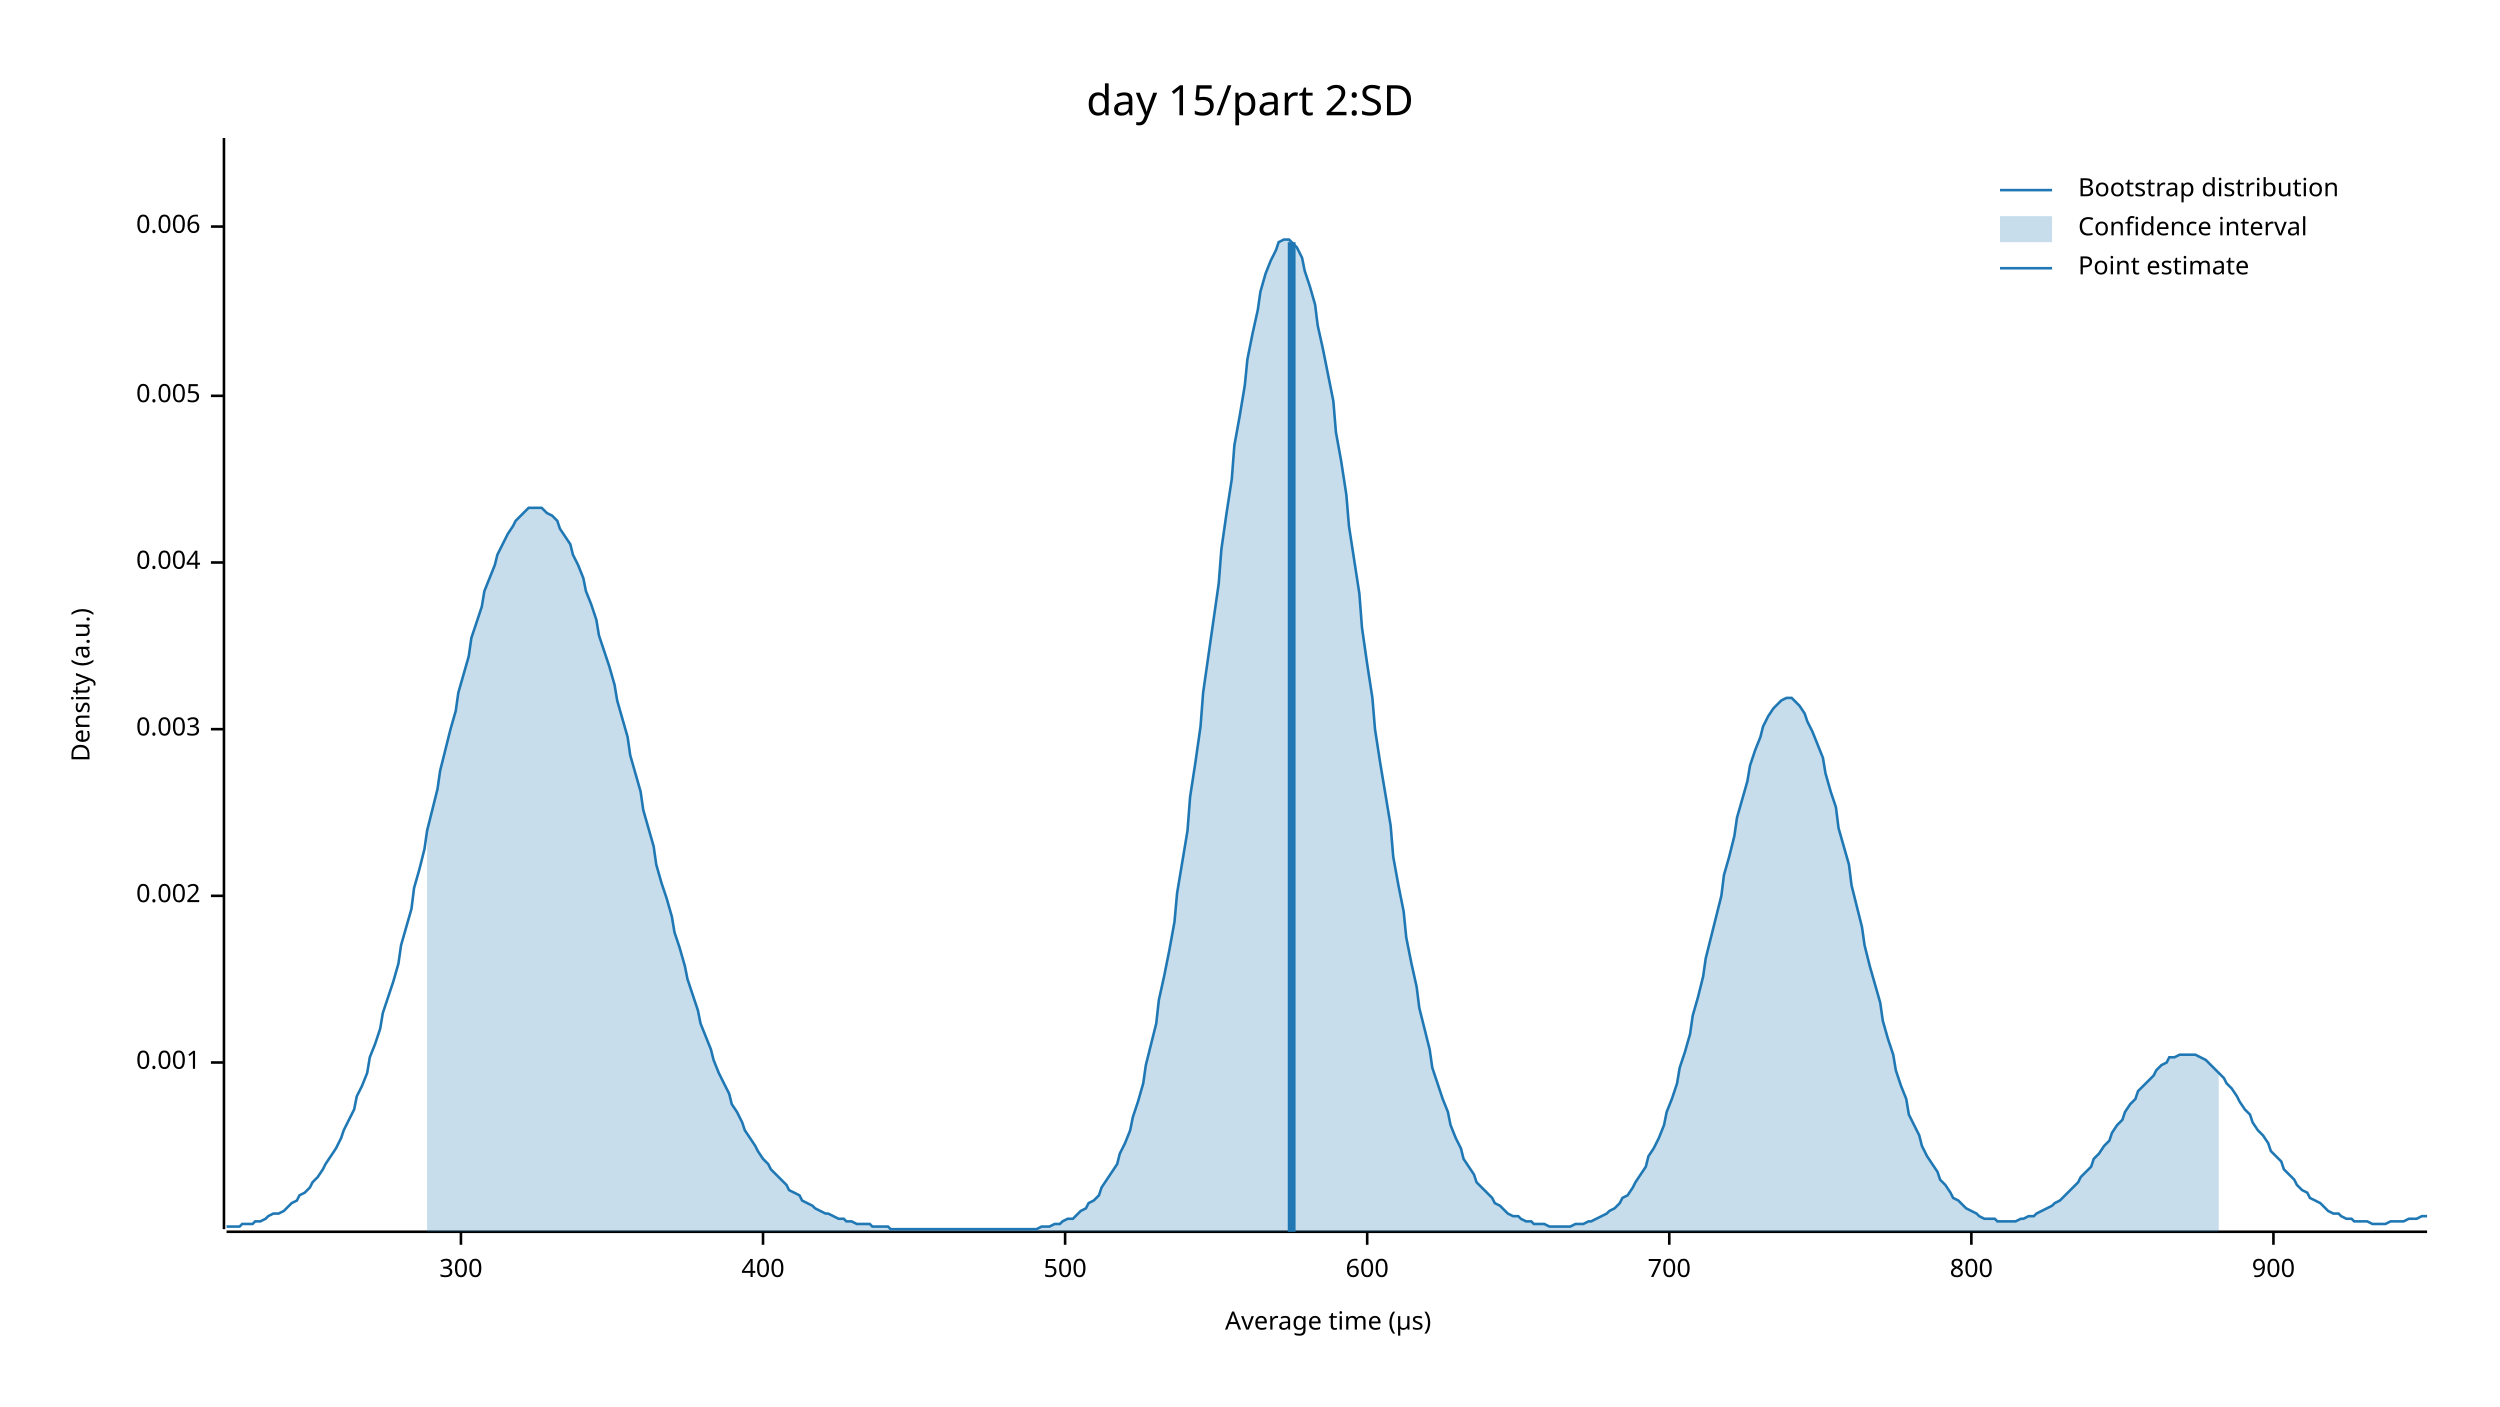
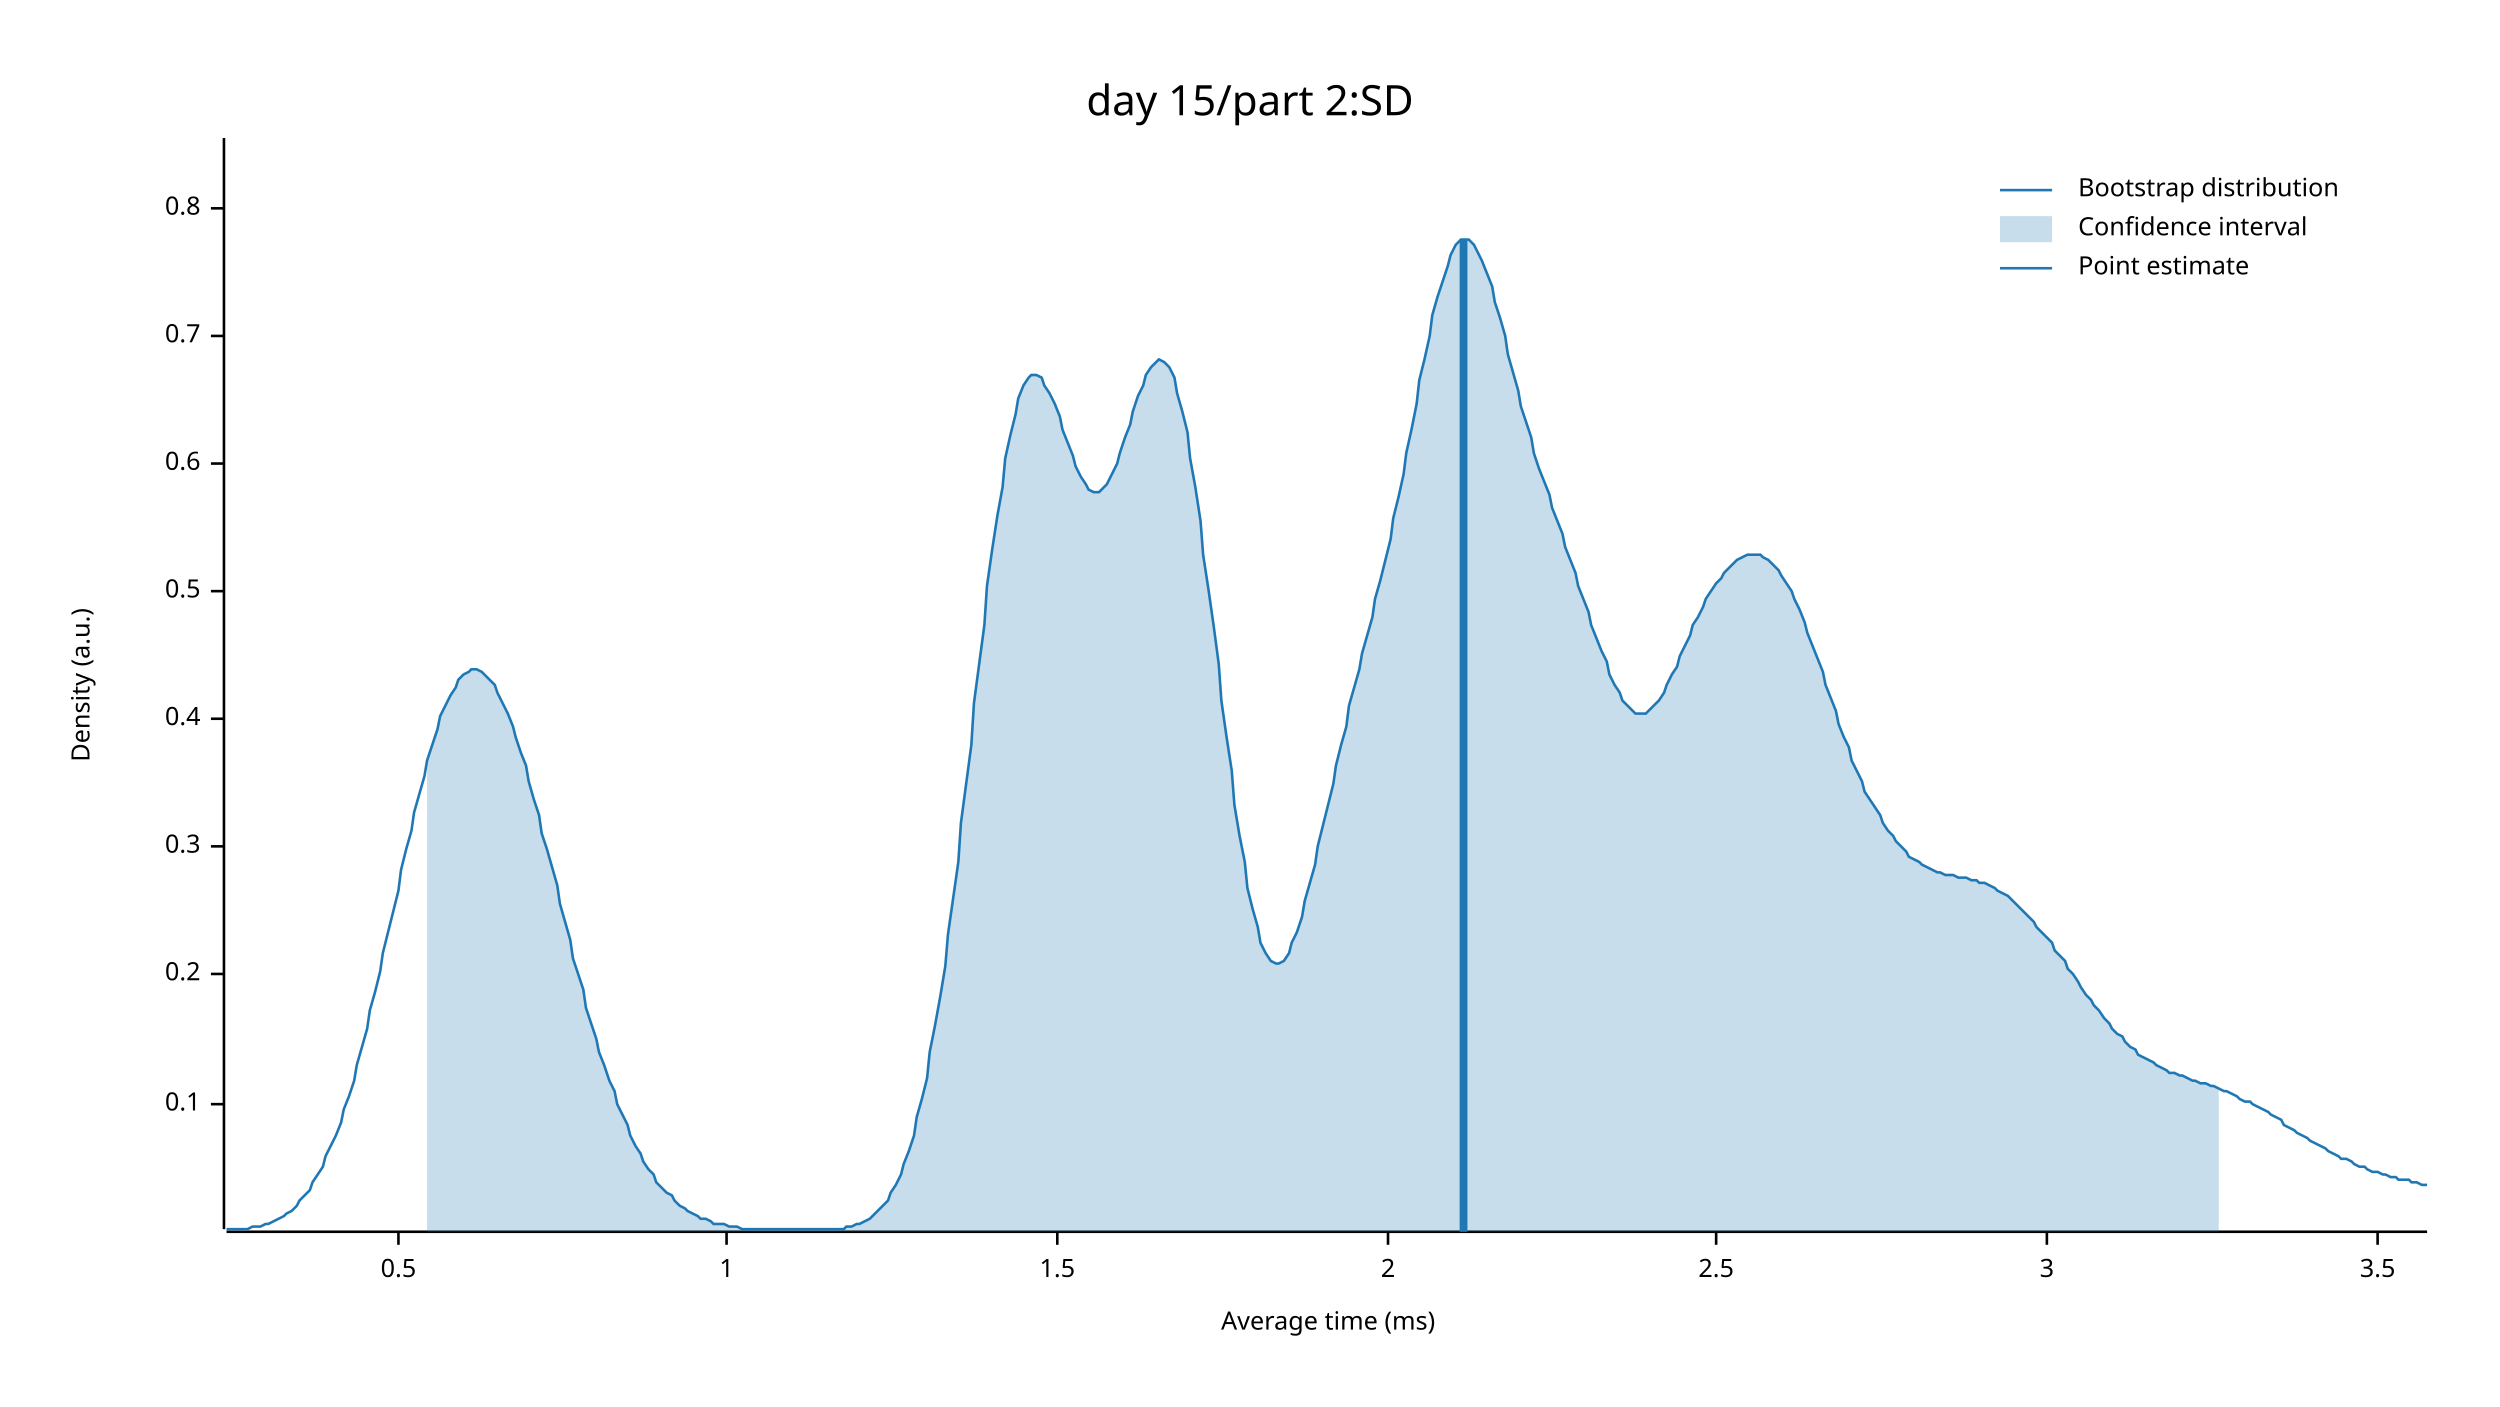
<svg xmlns="http://www.w3.org/2000/svg" width="960" height="540" viewBox="0 0 960 540">
  <text x="480" y="32" dy="0.76em" text-anchor="middle" font-family="sans-serif" font-size="16.129" opacity="1" fill="#000000">
day 15/part 2:SD
</text>
  <text x="27" y="263" dy="0.76em" text-anchor="middle" font-family="sans-serif" font-size="9.677" opacity="1" fill="#000000" transform="rotate(270, 27, 263)">
Density (a.u.)
</text>
  <text x="510" y="513" dy="-0.5ex" text-anchor="middle" font-family="sans-serif" font-size="9.677" opacity="1" fill="#000000">
- Average time (µs)
+ Average time (ms)
</text>
  <polyline fill="none" opacity="1" stroke="#000000" stroke-width="1" points="86,53 86,472 " />
-   <text x="77" y="408" dy="0.5ex" text-anchor="end" font-family="sans-serif" font-size="9.677" opacity="1" fill="#000000">
- 0.001
+   <text x="77" y="424" dy="0.5ex" text-anchor="end" font-family="sans-serif" font-size="9.677" opacity="1" fill="#000000">
+ 0.1
</text>
-   <polyline fill="none" opacity="1" stroke="#000000" stroke-width="1" points="81,408 86,408 " />
-   <text x="77" y="344" dy="0.5ex" text-anchor="end" font-family="sans-serif" font-size="9.677" opacity="1" fill="#000000">
- 0.002
+   <polyline fill="none" opacity="1" stroke="#000000" stroke-width="1" points="81,424 86,424 " />
+   <text x="77" y="374" dy="0.5ex" text-anchor="end" font-family="sans-serif" font-size="9.677" opacity="1" fill="#000000">
+ 0.2
</text>
-   <polyline fill="none" opacity="1" stroke="#000000" stroke-width="1" points="81,344 86,344 " />
-   <text x="77" y="280" dy="0.5ex" text-anchor="end" font-family="sans-serif" font-size="9.677" opacity="1" fill="#000000">
- 0.003
+   <polyline fill="none" opacity="1" stroke="#000000" stroke-width="1" points="81,374 86,374 " />
+   <text x="77" y="325" dy="0.5ex" text-anchor="end" font-family="sans-serif" font-size="9.677" opacity="1" fill="#000000">
+ 0.3
</text>
-   <polyline fill="none" opacity="1" stroke="#000000" stroke-width="1" points="81,280 86,280 " />
-   <text x="77" y="216" dy="0.5ex" text-anchor="end" font-family="sans-serif" font-size="9.677" opacity="1" fill="#000000">
- 0.004
+   <polyline fill="none" opacity="1" stroke="#000000" stroke-width="1" points="81,325 86,325 " />
+   <text x="77" y="276" dy="0.5ex" text-anchor="end" font-family="sans-serif" font-size="9.677" opacity="1" fill="#000000">
+ 0.4
</text>
-   <polyline fill="none" opacity="1" stroke="#000000" stroke-width="1" points="81,216 86,216 " />
-   <text x="77" y="152" dy="0.5ex" text-anchor="end" font-family="sans-serif" font-size="9.677" opacity="1" fill="#000000">
- 0.005
+   <polyline fill="none" opacity="1" stroke="#000000" stroke-width="1" points="81,276 86,276 " />
+   <text x="77" y="227" dy="0.5ex" text-anchor="end" font-family="sans-serif" font-size="9.677" opacity="1" fill="#000000">
+ 0.5
</text>
-   <polyline fill="none" opacity="1" stroke="#000000" stroke-width="1" points="81,152 86,152 " />
-   <text x="77" y="87" dy="0.5ex" text-anchor="end" font-family="sans-serif" font-size="9.677" opacity="1" fill="#000000">
- 0.006
+   <polyline fill="none" opacity="1" stroke="#000000" stroke-width="1" points="81,227 86,227 " />
+   <text x="77" y="178" dy="0.5ex" text-anchor="end" font-family="sans-serif" font-size="9.677" opacity="1" fill="#000000">
+ 0.6
</text>
-   <polyline fill="none" opacity="1" stroke="#000000" stroke-width="1" points="81,87 86,87 " />
+   <polyline fill="none" opacity="1" stroke="#000000" stroke-width="1" points="81,178 86,178 " />
+   <text x="77" y="129" dy="0.5ex" text-anchor="end" font-family="sans-serif" font-size="9.677" opacity="1" fill="#000000">
+ 0.7
+ </text>
+   <polyline fill="none" opacity="1" stroke="#000000" stroke-width="1" points="81,129 86,129 " />
+   <text x="77" y="80" dy="0.5ex" text-anchor="end" font-family="sans-serif" font-size="9.677" opacity="1" fill="#000000">
+ 0.8
+ </text>
+   <polyline fill="none" opacity="1" stroke="#000000" stroke-width="1" points="81,80 86,80 " />
  <polyline fill="none" opacity="1" stroke="#000000" stroke-width="1" points="87,473 932,473 " />
-   <text x="177" y="483" dy="0.76em" text-anchor="middle" font-family="sans-serif" font-size="9.677" opacity="1" fill="#000000">
- 300
+   <text x="153" y="483" dy="0.76em" text-anchor="middle" font-family="sans-serif" font-size="9.677" opacity="1" fill="#000000">
+ 0.5
</text>
-   <polyline fill="none" opacity="1" stroke="#000000" stroke-width="1" points="177,473 177,478 " />
-   <text x="293" y="483" dy="0.76em" text-anchor="middle" font-family="sans-serif" font-size="9.677" opacity="1" fill="#000000">
- 400
+   <polyline fill="none" opacity="1" stroke="#000000" stroke-width="1" points="153,473 153,478 " />
+   <text x="279" y="483" dy="0.76em" text-anchor="middle" font-family="sans-serif" font-size="9.677" opacity="1" fill="#000000">
+ 1
</text>
-   <polyline fill="none" opacity="1" stroke="#000000" stroke-width="1" points="293,473 293,478 " />
-   <text x="409" y="483" dy="0.76em" text-anchor="middle" font-family="sans-serif" font-size="9.677" opacity="1" fill="#000000">
- 500
+   <polyline fill="none" opacity="1" stroke="#000000" stroke-width="1" points="279,473 279,478 " />
+   <text x="406" y="483" dy="0.76em" text-anchor="middle" font-family="sans-serif" font-size="9.677" opacity="1" fill="#000000">
+ 1.5
</text>
-   <polyline fill="none" opacity="1" stroke="#000000" stroke-width="1" points="409,473 409,478 " />
-   <text x="525" y="483" dy="0.76em" text-anchor="middle" font-family="sans-serif" font-size="9.677" opacity="1" fill="#000000">
- 600
+   <polyline fill="none" opacity="1" stroke="#000000" stroke-width="1" points="406,473 406,478 " />
+   <text x="533" y="483" dy="0.76em" text-anchor="middle" font-family="sans-serif" font-size="9.677" opacity="1" fill="#000000">
+ 2
</text>
-   <polyline fill="none" opacity="1" stroke="#000000" stroke-width="1" points="525,473 525,478 " />
-   <text x="641" y="483" dy="0.76em" text-anchor="middle" font-family="sans-serif" font-size="9.677" opacity="1" fill="#000000">
- 700
+   <polyline fill="none" opacity="1" stroke="#000000" stroke-width="1" points="533,473 533,478 " />
+   <text x="659" y="483" dy="0.76em" text-anchor="middle" font-family="sans-serif" font-size="9.677" opacity="1" fill="#000000">
+ 2.5
</text>
-   <polyline fill="none" opacity="1" stroke="#000000" stroke-width="1" points="641,473 641,478 " />
-   <text x="757" y="483" dy="0.76em" text-anchor="middle" font-family="sans-serif" font-size="9.677" opacity="1" fill="#000000">
- 800
+   <polyline fill="none" opacity="1" stroke="#000000" stroke-width="1" points="659,473 659,478 " />
+   <text x="786" y="483" dy="0.76em" text-anchor="middle" font-family="sans-serif" font-size="9.677" opacity="1" fill="#000000">
+ 3
</text>
-   <polyline fill="none" opacity="1" stroke="#000000" stroke-width="1" points="757,473 757,478 " />
-   <text x="873" y="483" dy="0.76em" text-anchor="middle" font-family="sans-serif" font-size="9.677" opacity="1" fill="#000000">
- 900
+   <polyline fill="none" opacity="1" stroke="#000000" stroke-width="1" points="786,473 786,478 " />
+   <text x="913" y="483" dy="0.76em" text-anchor="middle" font-family="sans-serif" font-size="9.677" opacity="1" fill="#000000">
+ 3.5
</text>
-   <polyline fill="none" opacity="1" stroke="#000000" stroke-width="1" points="873,473 873,478 " />
-   <polyline fill="none" opacity="1" stroke="#1F78B4" stroke-width="1" points="87,471 88,471 90,471 92,471 93,470 95,470 97,470 98,469 100,469 102,468 103,467 105,466 107,466 109,465 110,464 112,462 114,461 115,459 117,458 119,456 120,454 122,452 124,449 125,447 127,444 129,441 131,437 132,434 134,430 136,426 137,421 139,417 141,412 142,406 144,401 146,395 147,389 149,383 151,377 153,370 154,363 156,356 158,349 159,341 161,334 163,326 164,319 166,311 168,303 169,296 171,288 173,280 175,273 176,266 178,259 180,252 181,245 183,239 185,233 186,227 188,222 190,217 191,213 193,209 195,205 197,202 198,200 200,198 202,196 203,195 205,195 207,195 208,195 210,197 212,198 214,200 215,203 217,206 219,209 220,213 222,217 224,222 225,227 227,232 229,238 230,244 232,250 234,256 236,263 237,269 239,276 241,283 242,290 244,297 246,304 247,311 249,318 251,325 252,332 254,339 256,345 258,352 259,358 261,364 263,371 264,376 266,382 268,388 269,393 271,398 273,403 274,407 276,412 278,416 280,420 281,424 283,427 285,431 286,434 288,437 290,440 291,442 293,445 295,447 296,449 298,451 300,453 302,455 303,457 305,458 307,459 308,461 310,462 312,463 313,464 315,465 317,466 318,466 320,467 322,468 324,468 325,469 327,469 329,470 330,470 332,470 334,470 335,471 337,471 339,471 341,471 342,472 344,472 346,472 347,472 349,472 351,472 352,472 354,472 356,472 357,472 359,472 361,472 363,472 364,472 366,472 368,472 369,472 371,472 373,472 374,472 376,472 378,472 379,472 381,472 383,472 385,472 386,472 388,472 390,472 391,472 393,472 395,472 396,472 398,472 400,471 401,471 403,471 405,470 407,470 408,469 410,468 412,468 413,467 415,465 417,464 418,462 420,461 422,459 423,456 425,453 427,450 429,447 430,443 432,439 434,434 435,429 437,423 439,416 440,409 442,401 444,393 445,384 447,375 449,365 451,354 452,343 454,331 456,319 457,306 459,293 461,279 462,266 464,252 466,238 468,224 469,211 471,197 473,184 474,171 476,160 478,148 479,138 481,128 483,119 484,112 486,105 488,100 490,96 491,93 493,92 495,92 496,93 498,95 500,99 501,104 503,110 505,117 506,125 508,134 510,144 512,154 513,166 515,177 517,190 518,202 520,215 522,228 523,241 525,255 527,268 528,280 530,293 532,305 534,317 535,329 537,340 539,350 540,360 542,370 544,379 545,387 547,395 549,403 550,410 552,416 554,422 556,427 557,432 559,437 561,441 562,445 564,448 566,451 567,454 569,456 571,458 573,460 574,462 576,463 578,465 579,466 581,467 583,467 584,468 586,469 588,469 589,470 591,470 593,470 595,471 596,471 598,471 600,471 601,471 603,471 605,470 606,470 608,470 610,469 611,469 613,468 615,467 617,466 618,465 620,464 622,462 623,460 625,459 627,456 628,454 630,451 632,448 633,444 635,441 637,437 639,432 640,427 642,422 644,416 645,410 647,404 649,397 650,390 652,383 654,375 655,368 657,360 659,352 661,344 662,336 664,329 666,321 667,314 669,307 671,300 672,294 674,288 676,283 677,279 679,275 681,272 683,270 684,269 686,268 688,268 689,269 691,271 693,274 694,277 696,281 698,286 700,291 701,297 703,304 705,310 706,318 708,325 710,332 711,340 713,348 715,356 716,363 718,371 720,378 722,385 723,392 725,399 727,405 728,411 730,417 732,422 733,428 735,432 737,436 738,440 740,444 742,447 744,450 745,453 747,455 749,458 750,460 752,461 754,463 755,464 757,465 759,466 760,467 762,468 764,468 766,468 767,469 769,469 771,469 772,469 774,469 776,468 777,468 779,467 781,467 782,466 784,465 786,464 788,463 789,462 791,461 793,459 794,458 796,456 798,454 799,452 801,450 803,448 804,445 806,443 808,440 810,438 811,435 813,432 815,430 816,427 818,424 820,422 821,419 823,417 825,415 827,413 828,411 830,409 832,408 833,406 835,406 837,405 838,405 840,405 842,405 843,405 845,406 847,407 849,409 850,410 852,412 854,414 855,416 857,418 859,421 860,423 862,426 864,428 865,431 867,434 869,436 871,439 872,442 874,444 876,446 877,449 879,451 881,453 882,455 884,457 886,458 887,460 889,461 891,462 893,464 894,465 896,466 898,466 899,467 901,468 903,468 904,469 906,469 908,469 909,469 911,470 913,470 915,470 916,470 918,469 920,469 921,469 923,469 925,468 926,468 928,468 930,467 932,467 " />
-   <polygon opacity="0.25" fill="#1F78B4" points="164,319 166,311 168,303 169,296 171,288 173,280 175,273 176,266 178,259 180,252 181,245 183,239 185,233 186,227 188,222 190,217 191,213 193,209 195,205 197,202 198,200 200,198 202,196 203,195 205,195 207,195 208,195 210,197 212,198 214,200 215,203 217,206 219,209 220,213 222,217 224,222 225,227 227,232 229,238 230,244 232,250 234,256 236,263 237,269 239,276 241,283 242,290 244,297 246,304 247,311 249,318 251,325 252,332 254,339 256,345 258,352 259,358 261,364 263,371 264,376 266,382 268,388 269,393 271,398 273,403 274,407 276,412 278,416 280,420 281,424 283,427 285,431 286,434 288,437 290,440 291,442 293,445 295,447 296,449 298,451 300,453 302,455 303,457 305,458 307,459 308,461 310,462 312,463 313,464 315,465 317,466 318,466 320,467 322,468 324,468 325,469 327,469 329,470 330,470 332,470 334,470 335,471 337,471 339,471 341,471 342,472 344,472 346,472 347,472 349,472 351,472 352,472 354,472 356,472 357,472 359,472 361,472 363,472 364,472 366,472 368,472 369,472 371,472 373,472 374,472 376,472 378,472 379,472 381,472 383,472 385,472 386,472 388,472 390,472 391,472 393,472 395,472 396,472 398,472 400,471 401,471 403,471 405,470 407,470 408,469 410,468 412,468 413,467 415,465 417,464 418,462 420,461 422,459 423,456 425,453 427,450 429,447 430,443 432,439 434,434 435,429 437,423 439,416 440,409 442,401 444,393 445,384 447,375 449,365 451,354 452,343 454,331 456,319 457,306 459,293 461,279 462,266 464,252 466,238 468,224 469,211 471,197 473,184 474,171 476,160 478,148 479,138 481,128 483,119 484,112 486,105 488,100 490,96 491,93 493,92 495,92 496,93 498,95 500,99 501,104 503,110 505,117 506,125 508,134 510,144 512,154 513,166 515,177 517,190 518,202 520,215 522,228 523,241 525,255 527,268 528,280 530,293 532,305 534,317 535,329 537,340 539,350 540,360 542,370 544,379 545,387 547,395 549,403 550,410 552,416 554,422 556,427 557,432 559,437 561,441 562,445 564,448 566,451 567,454 569,456 571,458 573,460 574,462 576,463 578,465 579,466 581,467 583,467 584,468 586,469 588,469 589,470 591,470 593,470 595,471 596,471 598,471 600,471 601,471 603,471 605,470 606,470 608,470 610,469 611,469 613,468 615,467 617,466 618,465 620,464 622,462 623,460 625,459 627,456 628,454 630,451 632,448 633,444 635,441 637,437 639,432 640,427 642,422 644,416 645,410 647,404 649,397 650,390 652,383 654,375 655,368 657,360 659,352 661,344 662,336 664,329 666,321 667,314 669,307 671,300 672,294 674,288 676,283 677,279 679,275 681,272 683,270 684,269 686,268 688,268 689,269 691,271 693,274 694,277 696,281 698,286 700,291 701,297 703,304 705,310 706,318 708,325 710,332 711,340 713,348 715,356 716,363 718,371 720,378 722,385 723,392 725,399 727,405 728,411 730,417 732,422 733,428 735,432 737,436 738,440 740,444 742,447 744,450 745,453 747,455 749,458 750,460 752,461 754,463 755,464 757,465 759,466 760,467 762,468 764,468 766,468 767,469 769,469 771,469 772,469 774,469 776,468 777,468 779,467 781,467 782,466 784,465 786,464 788,463 789,462 791,461 793,459 794,458 796,456 798,454 799,452 801,450 803,448 804,445 806,443 808,440 810,438 811,435 813,432 815,430 816,427 818,424 820,422 821,419 823,417 825,415 827,413 828,411 830,409 832,408 833,406 835,406 837,405 838,405 840,405 842,405 843,405 845,406 847,407 849,409 850,410 852,412 852,473 164,473 " />
-   <polyline fill="none" opacity="1" stroke="#1F78B4" stroke-width="3" points="496,473 496,93 " />
+   <polyline fill="none" opacity="1" stroke="#000000" stroke-width="1" points="913,473 913,478 " />
+   <polyline fill="none" opacity="1" stroke="#1F78B4" stroke-width="1" points="87,472 88,472 90,472 92,472 93,472 95,472 97,471 98,471 100,471 102,470 103,470 105,469 107,468 109,467 110,466 112,465 114,463 115,461 117,459 119,457 120,454 122,451 124,448 125,444 127,440 129,436 131,431 132,426 134,421 136,415 137,409 139,402 141,395 142,388 144,381 146,373 147,366 149,358 151,350 153,342 154,334 156,326 158,319 159,312 161,305 163,298 164,292 166,286 168,280 169,275 171,271 173,267 175,264 176,261 178,259 180,258 181,257 183,257 185,258 186,259 188,261 190,263 191,266 193,270 195,274 197,279 198,283 200,289 202,294 203,300 205,307 207,313 208,320 210,326 212,333 214,340 215,347 217,354 219,361 220,368 222,374 224,380 225,387 227,393 229,399 230,404 232,409 234,415 236,419 237,424 239,428 241,432 242,436 244,440 246,443 247,446 249,449 251,451 252,454 254,456 256,458 258,459 259,461 261,463 263,464 264,465 266,466 268,467 269,468 271,468 273,469 274,470 276,470 278,470 280,471 281,471 283,471 285,472 286,472 288,472 290,472 291,472 293,472 295,472 296,472 298,472 300,472 302,472 303,472 305,472 307,472 308,472 310,472 312,472 313,472 315,472 317,472 318,472 320,472 322,472 324,472 325,471 327,471 329,470 330,470 332,469 334,468 335,467 337,465 339,463 341,461 342,458 344,455 346,451 347,447 349,442 351,436 352,429 354,422 356,414 357,404 359,394 361,383 363,371 364,359 366,345 368,331 369,316 371,301 373,286 374,270 376,255 378,240 379,225 381,211 383,198 385,187 386,176 388,167 390,159 391,153 393,148 395,145 396,144 398,144 400,145 401,148 403,151 405,155 407,160 408,165 410,170 412,175 413,179 415,183 417,186 418,188 420,189 422,189 423,188 425,186 427,182 429,178 430,174 432,168 434,163 435,158 437,152 439,148 440,144 442,141 444,139 445,138 447,139 449,141 451,145 452,151 454,158 456,166 457,176 459,187 461,200 462,213 464,226 466,240 468,255 469,269 471,283 473,296 474,309 476,321 478,331 479,341 481,349 483,356 484,362 486,366 488,369 490,370 491,370 493,369 495,366 496,362 498,358 500,352 501,346 503,339 505,332 506,325 508,317 510,309 512,301 513,294 515,286 517,279 518,271 520,264 522,257 523,251 525,244 527,237 528,230 530,223 532,215 534,207 535,199 537,191 539,182 540,174 542,165 544,155 545,146 547,138 549,129 550,121 552,114 554,108 556,102 557,98 559,94 561,92 562,92 564,92 566,94 567,96 569,100 571,105 573,110 574,116 576,122 578,129 579,136 581,143 583,150 584,156 586,162 588,168 589,174 591,180 593,185 595,190 596,195 598,200 600,205 601,210 603,215 605,220 606,225 608,230 610,235 611,240 613,245 615,250 617,254 618,259 620,263 622,266 623,269 625,271 627,273 628,274 630,274 632,274 633,273 635,271 637,269 639,266 640,263 642,259 644,256 645,252 647,248 649,244 650,240 652,237 654,233 655,230 657,227 659,224 661,222 662,220 664,218 666,216 667,215 669,214 671,213 672,213 674,213 676,213 677,214 679,215 681,217 683,219 684,221 686,224 688,227 689,230 691,234 693,239 694,243 696,248 698,253 700,258 701,263 703,268 705,273 706,278 708,283 710,287 711,292 713,296 715,300 716,304 718,307 720,310 722,313 723,316 725,319 727,321 728,323 730,325 732,327 733,329 735,330 737,331 738,332 740,333 742,334 744,335 745,335 747,336 749,336 750,336 752,337 754,337 755,337 757,338 759,338 760,339 762,339 764,340 766,341 767,342 769,343 771,344 772,345 774,347 776,349 777,350 779,352 781,354 782,356 784,358 786,360 788,362 789,365 791,367 793,369 794,372 796,374 798,377 799,379 801,382 803,384 804,386 806,388 808,391 810,393 811,395 813,397 815,398 816,400 818,402 820,403 821,405 823,406 825,407 827,408 828,409 830,410 832,411 833,412 835,412 837,413 838,413 840,414 842,415 843,415 845,416 847,416 849,417 850,417 852,418 854,419 855,419 857,420 859,421 860,422 862,423 864,423 865,424 867,425 869,426 871,427 872,428 874,429 876,430 877,432 879,433 881,434 882,435 884,436 886,437 887,438 889,439 891,440 893,441 894,442 896,443 898,444 899,445 901,445 903,446 904,447 906,448 908,448 909,449 911,450 913,450 915,451 916,451 918,452 920,452 921,453 923,453 925,453 926,454 928,454 930,455 932,455 " />
+   <polygon opacity="0.25" fill="#1F78B4" points="164,292 166,286 168,280 169,275 171,271 173,267 175,264 176,261 178,259 180,258 181,257 183,257 185,258 186,259 188,261 190,263 191,266 193,270 195,274 197,279 198,283 200,289 202,294 203,300 205,307 207,313 208,320 210,326 212,333 214,340 215,347 217,354 219,361 220,368 222,374 224,380 225,387 227,393 229,399 230,404 232,409 234,415 236,419 237,424 239,428 241,432 242,436 244,440 246,443 247,446 249,449 251,451 252,454 254,456 256,458 258,459 259,461 261,463 263,464 264,465 266,466 268,467 269,468 271,468 273,469 274,470 276,470 278,470 280,471 281,471 283,471 285,472 286,472 288,472 290,472 291,472 293,472 295,472 296,472 298,472 300,472 302,472 303,472 305,472 307,472 308,472 310,472 312,472 313,472 315,472 317,472 318,472 320,472 322,472 324,472 325,471 327,471 329,470 330,470 332,469 334,468 335,467 337,465 339,463 341,461 342,458 344,455 346,451 347,447 349,442 351,436 352,429 354,422 356,414 357,404 359,394 361,383 363,371 364,359 366,345 368,331 369,316 371,301 373,286 374,270 376,255 378,240 379,225 381,211 383,198 385,187 386,176 388,167 390,159 391,153 393,148 395,145 396,144 398,144 400,145 401,148 403,151 405,155 407,160 408,165 410,170 412,175 413,179 415,183 417,186 418,188 420,189 422,189 423,188 425,186 427,182 429,178 430,174 432,168 434,163 435,158 437,152 439,148 440,144 442,141 444,139 445,138 447,139 449,141 451,145 452,151 454,158 456,166 457,176 459,187 461,200 462,213 464,226 466,240 468,255 469,269 471,283 473,296 474,309 476,321 478,331 479,341 481,349 483,356 484,362 486,366 488,369 490,370 491,370 493,369 495,366 496,362 498,358 500,352 501,346 503,339 505,332 506,325 508,317 510,309 512,301 513,294 515,286 517,279 518,271 520,264 522,257 523,251 525,244 527,237 528,230 530,223 532,215 534,207 535,199 537,191 539,182 540,174 542,165 544,155 545,146 547,138 549,129 550,121 552,114 554,108 556,102 557,98 559,94 561,92 562,92 564,92 566,94 567,96 569,100 571,105 573,110 574,116 576,122 578,129 579,136 581,143 583,150 584,156 586,162 588,168 589,174 591,180 593,185 595,190 596,195 598,200 600,205 601,210 603,215 605,220 606,225 608,230 610,235 611,240 613,245 615,250 617,254 618,259 620,263 622,266 623,269 625,271 627,273 628,274 630,274 632,274 633,273 635,271 637,269 639,266 640,263 642,259 644,256 645,252 647,248 649,244 650,240 652,237 654,233 655,230 657,227 659,224 661,222 662,220 664,218 666,216 667,215 669,214 671,213 672,213 674,213 676,213 677,214 679,215 681,217 683,219 684,221 686,224 688,227 689,230 691,234 693,239 694,243 696,248 698,253 700,258 701,263 703,268 705,273 706,278 708,283 710,287 711,292 713,296 715,300 716,304 718,307 720,310 722,313 723,316 725,319 727,321 728,323 730,325 732,327 733,329 735,330 737,331 738,332 740,333 742,334 744,335 745,335 747,336 749,336 750,336 752,337 754,337 755,337 757,338 759,338 760,339 762,339 764,340 766,341 767,342 769,343 771,344 772,345 774,347 776,349 777,350 779,352 781,354 782,356 784,358 786,360 788,362 789,365 791,367 793,369 794,372 796,374 798,377 799,379 801,382 803,384 804,386 806,388 808,391 810,393 811,395 813,397 815,398 816,400 818,402 820,403 821,405 823,406 825,407 827,408 828,409 830,410 832,411 833,412 835,412 837,413 838,413 840,414 842,415 843,415 845,416 847,416 849,417 850,417 852,418 852,473 164,473 " />
+   <polyline fill="none" opacity="1" stroke="#1F78B4" stroke-width="3" points="562,473 562,92 " />
  <text x="798" y="68" dy="0.76em" text-anchor="start" font-family="sans-serif" font-size="9.677" opacity="1" fill="#000000">
Bootstrap distribution
</text>
  <text x="798" y="83" dy="0.76em" text-anchor="start" font-family="sans-serif" font-size="9.677" opacity="1" fill="#000000">
Confidence interval
</text>
  <text x="798" y="98" dy="0.76em" text-anchor="start" font-family="sans-serif" font-size="9.677" opacity="1" fill="#000000">
Point estimate
</text>
  <polyline fill="none" opacity="1" stroke="#1F78B4" stroke-width="1" points="768,73 788,73 " />
  <rect x="768" y="83" width="20" height="10" opacity="0.25" fill="#1F78B4" stroke="none" />
  <polyline fill="none" opacity="1" stroke="#1F78B4" stroke-width="1" points="768,103 788,103 " />
</svg>
